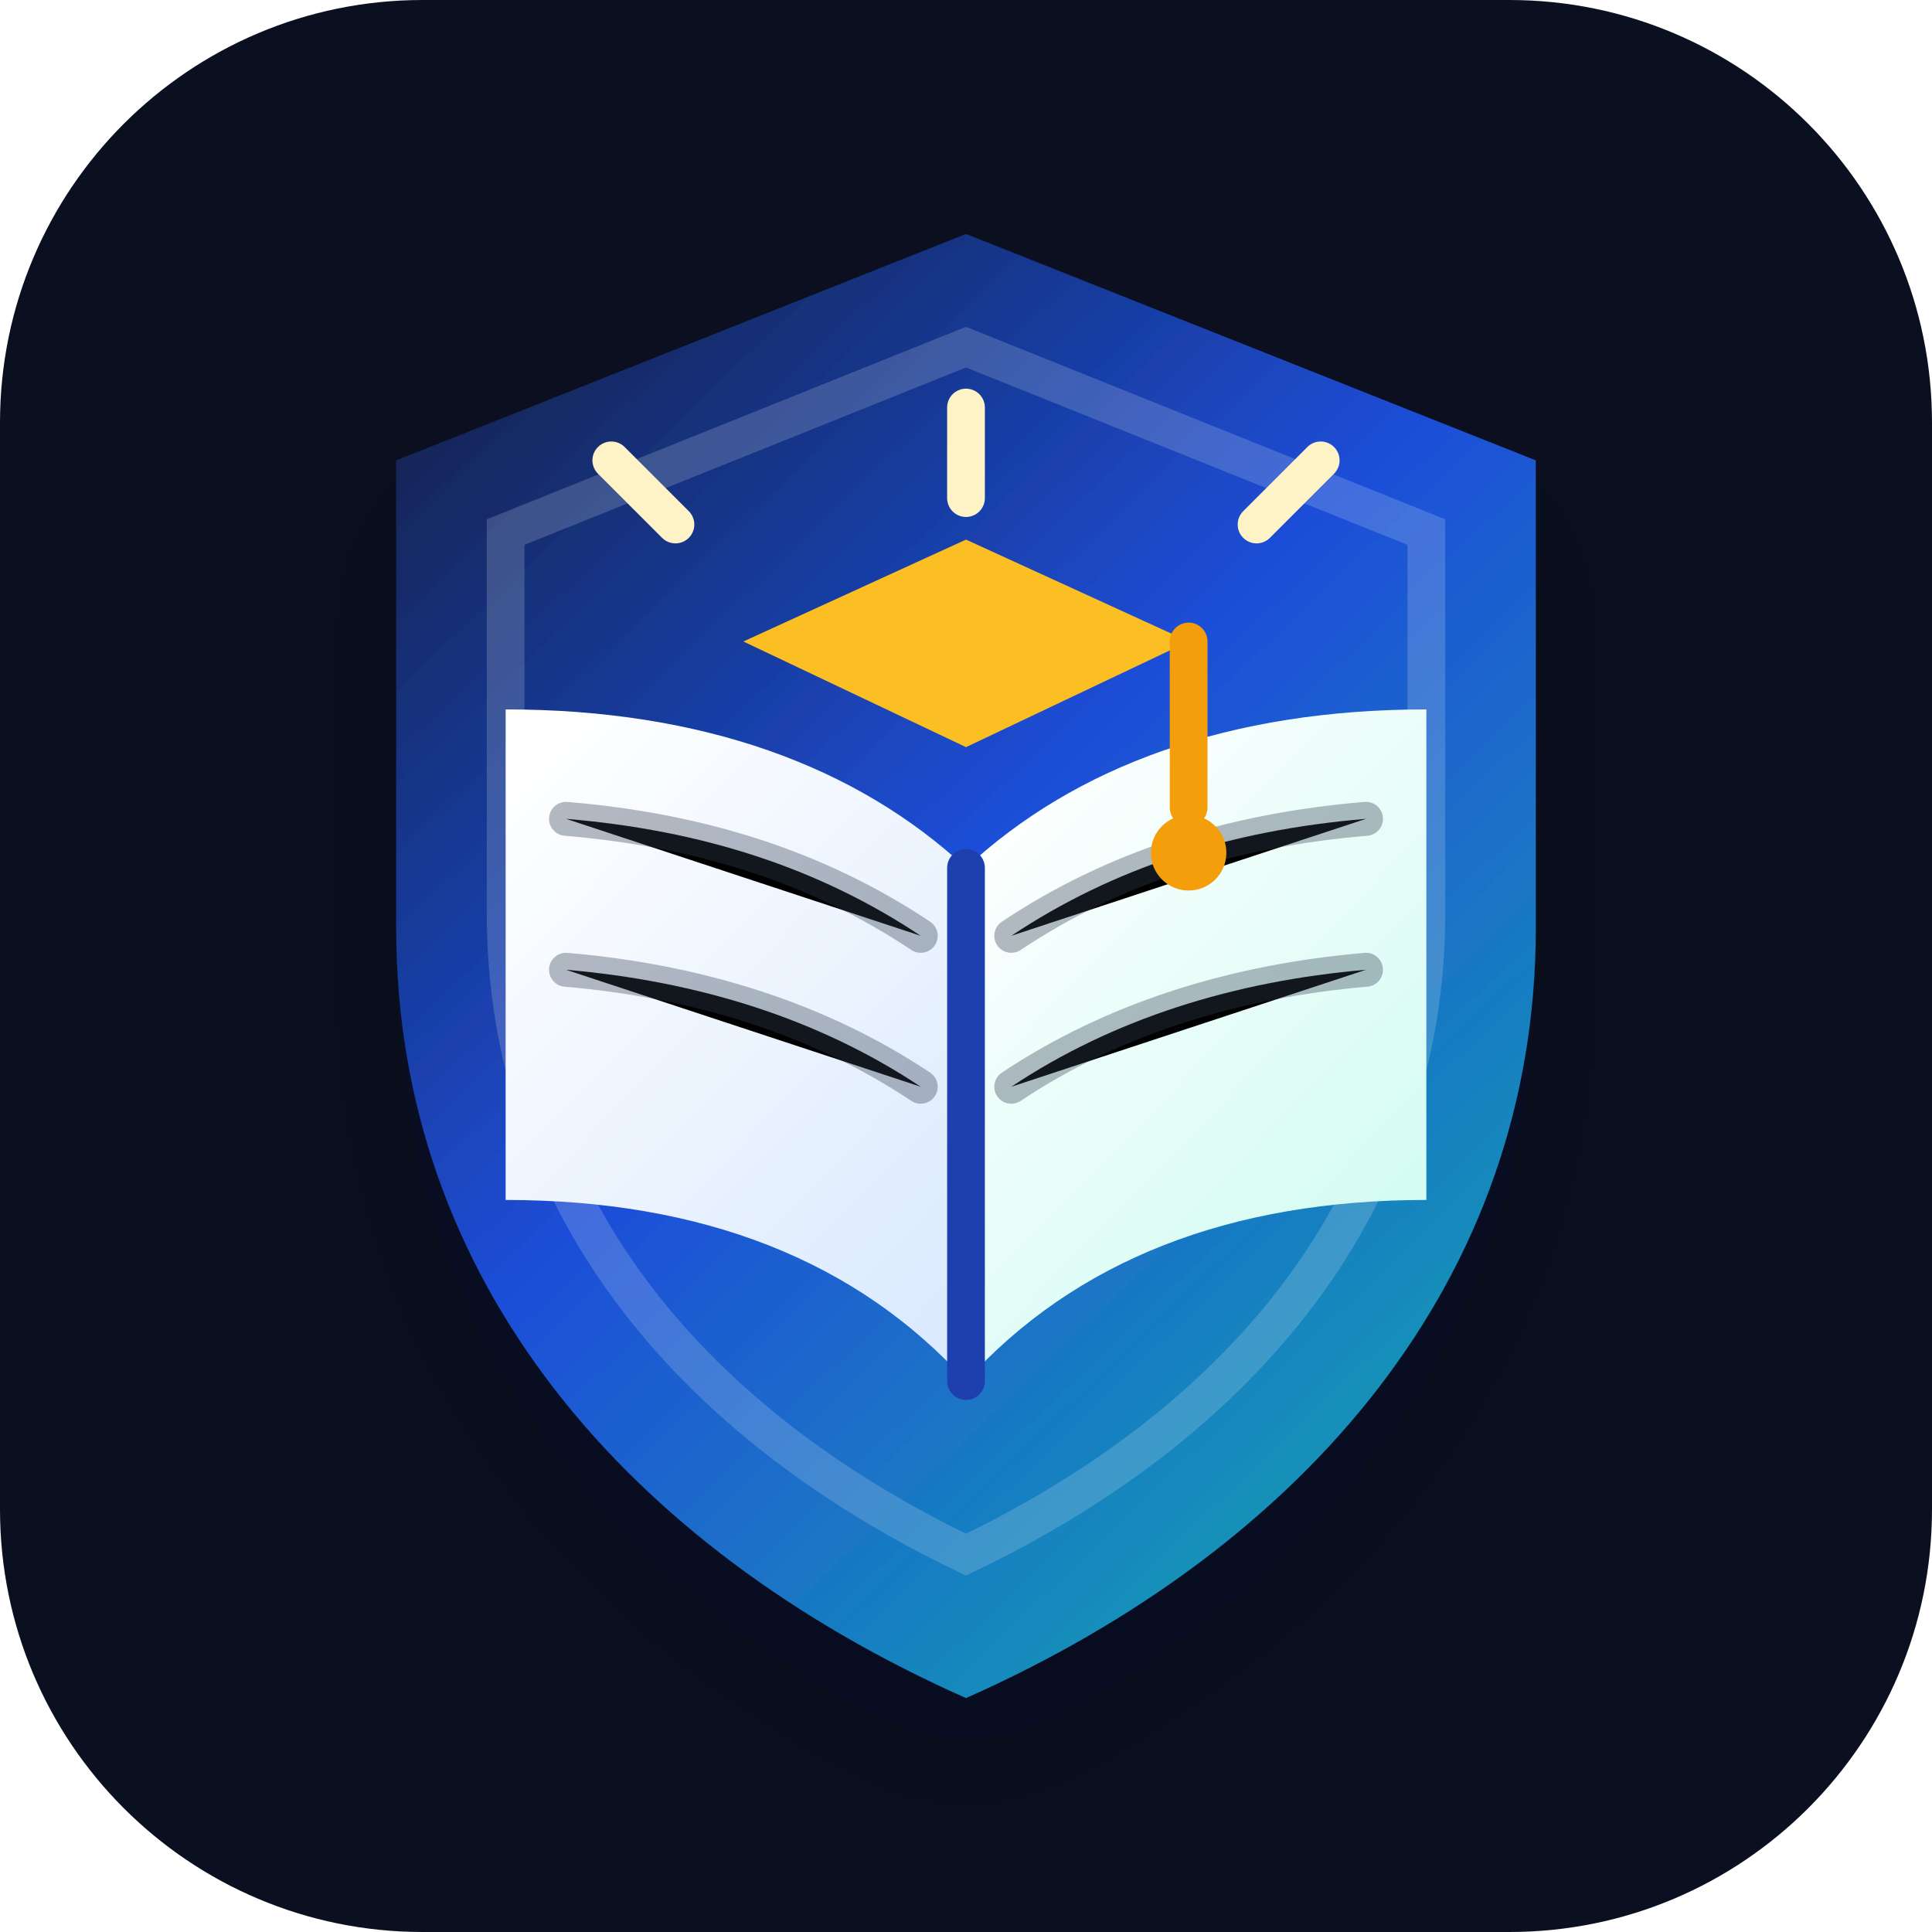
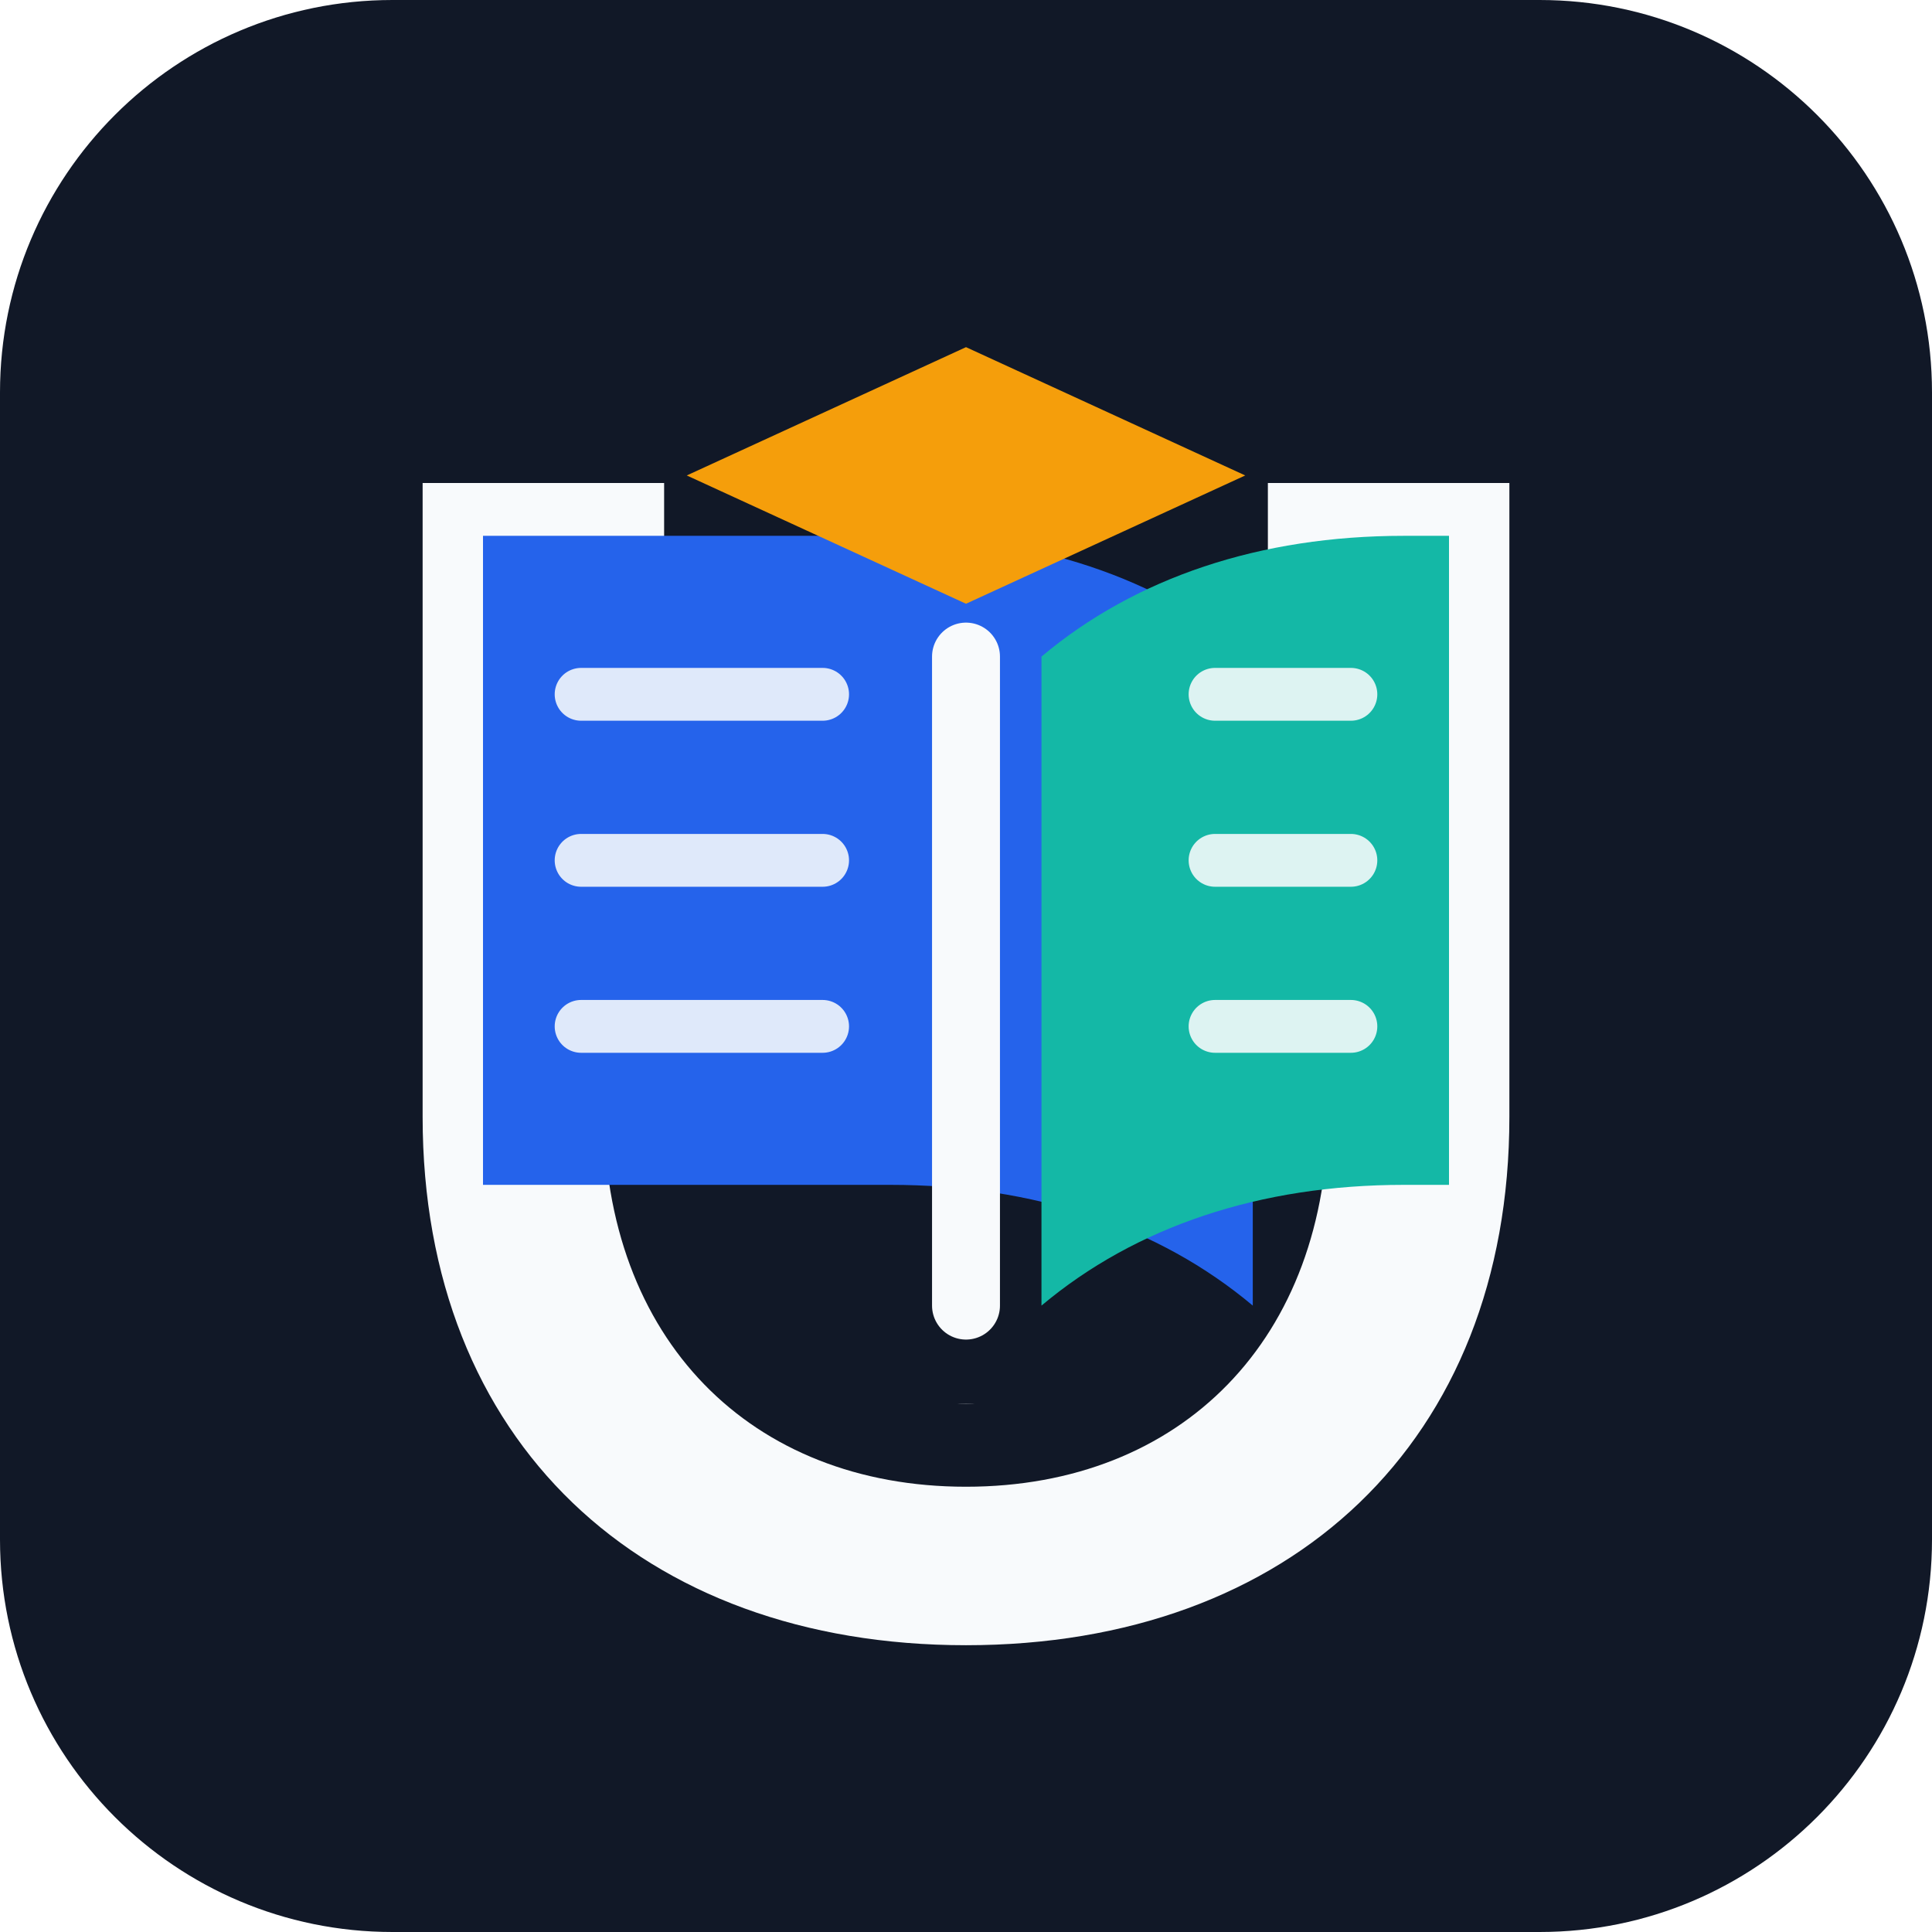
<svg xmlns="http://www.w3.org/2000/svg" viewBox="0 0 512 512" role="img" aria-labelledby="title desc">
-   <defs>
-     <linearGradient id="shield" x1="72" y1="64" x2="440" y2="448" gradientUnits="userSpaceOnUse">
-       <stop offset="0" stop-color="#0f172a" />
-       <stop offset="0.46" stop-color="#1d4ed8" />
-       <stop offset="1" stop-color="#14b8a6" />
-     </linearGradient>
-     <linearGradient id="pageLeft" x1="124" y1="214" x2="256" y2="342" gradientUnits="userSpaceOnUse">
-       <stop offset="0" stop-color="#ffffff" />
-       <stop offset="1" stop-color="#dbeafe" />
-     </linearGradient>
-     <linearGradient id="pageRight" x1="256" y1="214" x2="388" y2="342" gradientUnits="userSpaceOnUse">
-       <stop offset="0" stop-color="#ffffff" />
-       <stop offset="1" stop-color="#ccfbf1" />
-     </linearGradient>
-     <filter id="softShadow" x="-20%" y="-20%" width="140%" height="150%">
-       <feDropShadow dx="0" dy="18" stdDeviation="18" flood-color="#020617" flood-opacity="0.28" />
-     </filter>
-   </defs>
-   <rect width="512" height="512" rx="112" fill="#0b1020" />
-   <path d="M256 62 407 122v124c0 93-61 164-151 204-90-40-151-111-151-204V122L256 62Z" fill="url(#shield)" filter="url(#softShadow)" />
-   <path d="M256 92 378 141v101c0 75-47 134-122 170-75-36-122-95-122-170V141l122-49Z" fill="none" stroke="#f8fafc" stroke-opacity="0.18" stroke-width="10" />
-   <path d="M256 230c-29-27-70-42-122-42v130c52 0 93 16 122 48V230Z" fill="url(#pageLeft)" />
-   <path d="M256 230c29-27 70-42 122-42v130c-52 0-93 16-122 48V230Z" fill="url(#pageRight)" />
-   <path d="M256 230v136" stroke="#1e40af" stroke-width="10" stroke-linecap="round" />
-   <path d="M150 217c36 3 67 13 94 31M150 257c35 3 67 13 94 31M362 217c-36 3-67 13-94 31M362 257c-35 3-67 13-94 31" stroke="#334155" stroke-opacity="0.36" stroke-width="9" stroke-linecap="round" />
-   <path d="M256 143 315 170 256 198 197 170l59-27Z" fill="#fbbf24" />
-   <path d="M315 170v44" stroke="#f59e0b" stroke-width="10" stroke-linecap="round" />
-   <circle cx="315" cy="226" r="10" fill="#f59e0b" />
-   <path d="M256 108v24M350 122l-17 17M162 122l17 17" stroke="#fef3c7" stroke-width="10" stroke-linecap="round" />
+   <rect width="512" height="512" rx="104" fill="#111827" />
+   <path d="M112 128h64v164c0 49 31 80 80 80s80-31 80-80V128h64v168c0 86-58 140-144 140s-144-54-144-140V128Z" fill="#f8fafc" />
+   <path d="M160 162h64v168c0 27 13 42 32 42s32-15 32-42V162h64v132c0 61-39 100-96 100s-96-39-96-100V162Z" fill="#111827" />
+   <path d="M128 142h108c38 0 71 11 96 32v172c-25-21-58-32-96-32H128V142Z" fill="#2563eb" />
+   <path d="M276 174c25-21 58-32 96-32h12v172h-12c-38 0-71 11-96 32V174Z" fill="#14b8a6" />
+   <path d="M256 174v172" stroke="#f8fafc" stroke-width="18" stroke-linecap="round" />
+   <path d="M154 184h64M154 228h64M154 272h64M322 184h36M322 228h36M322 272h36" stroke="#f8fafc" stroke-width="14" stroke-linecap="round" opacity="0.88" />
+   <path d="M256 92 330 126 256 160 182 126l74-34Z" fill="#f59e0b" />
</svg>
